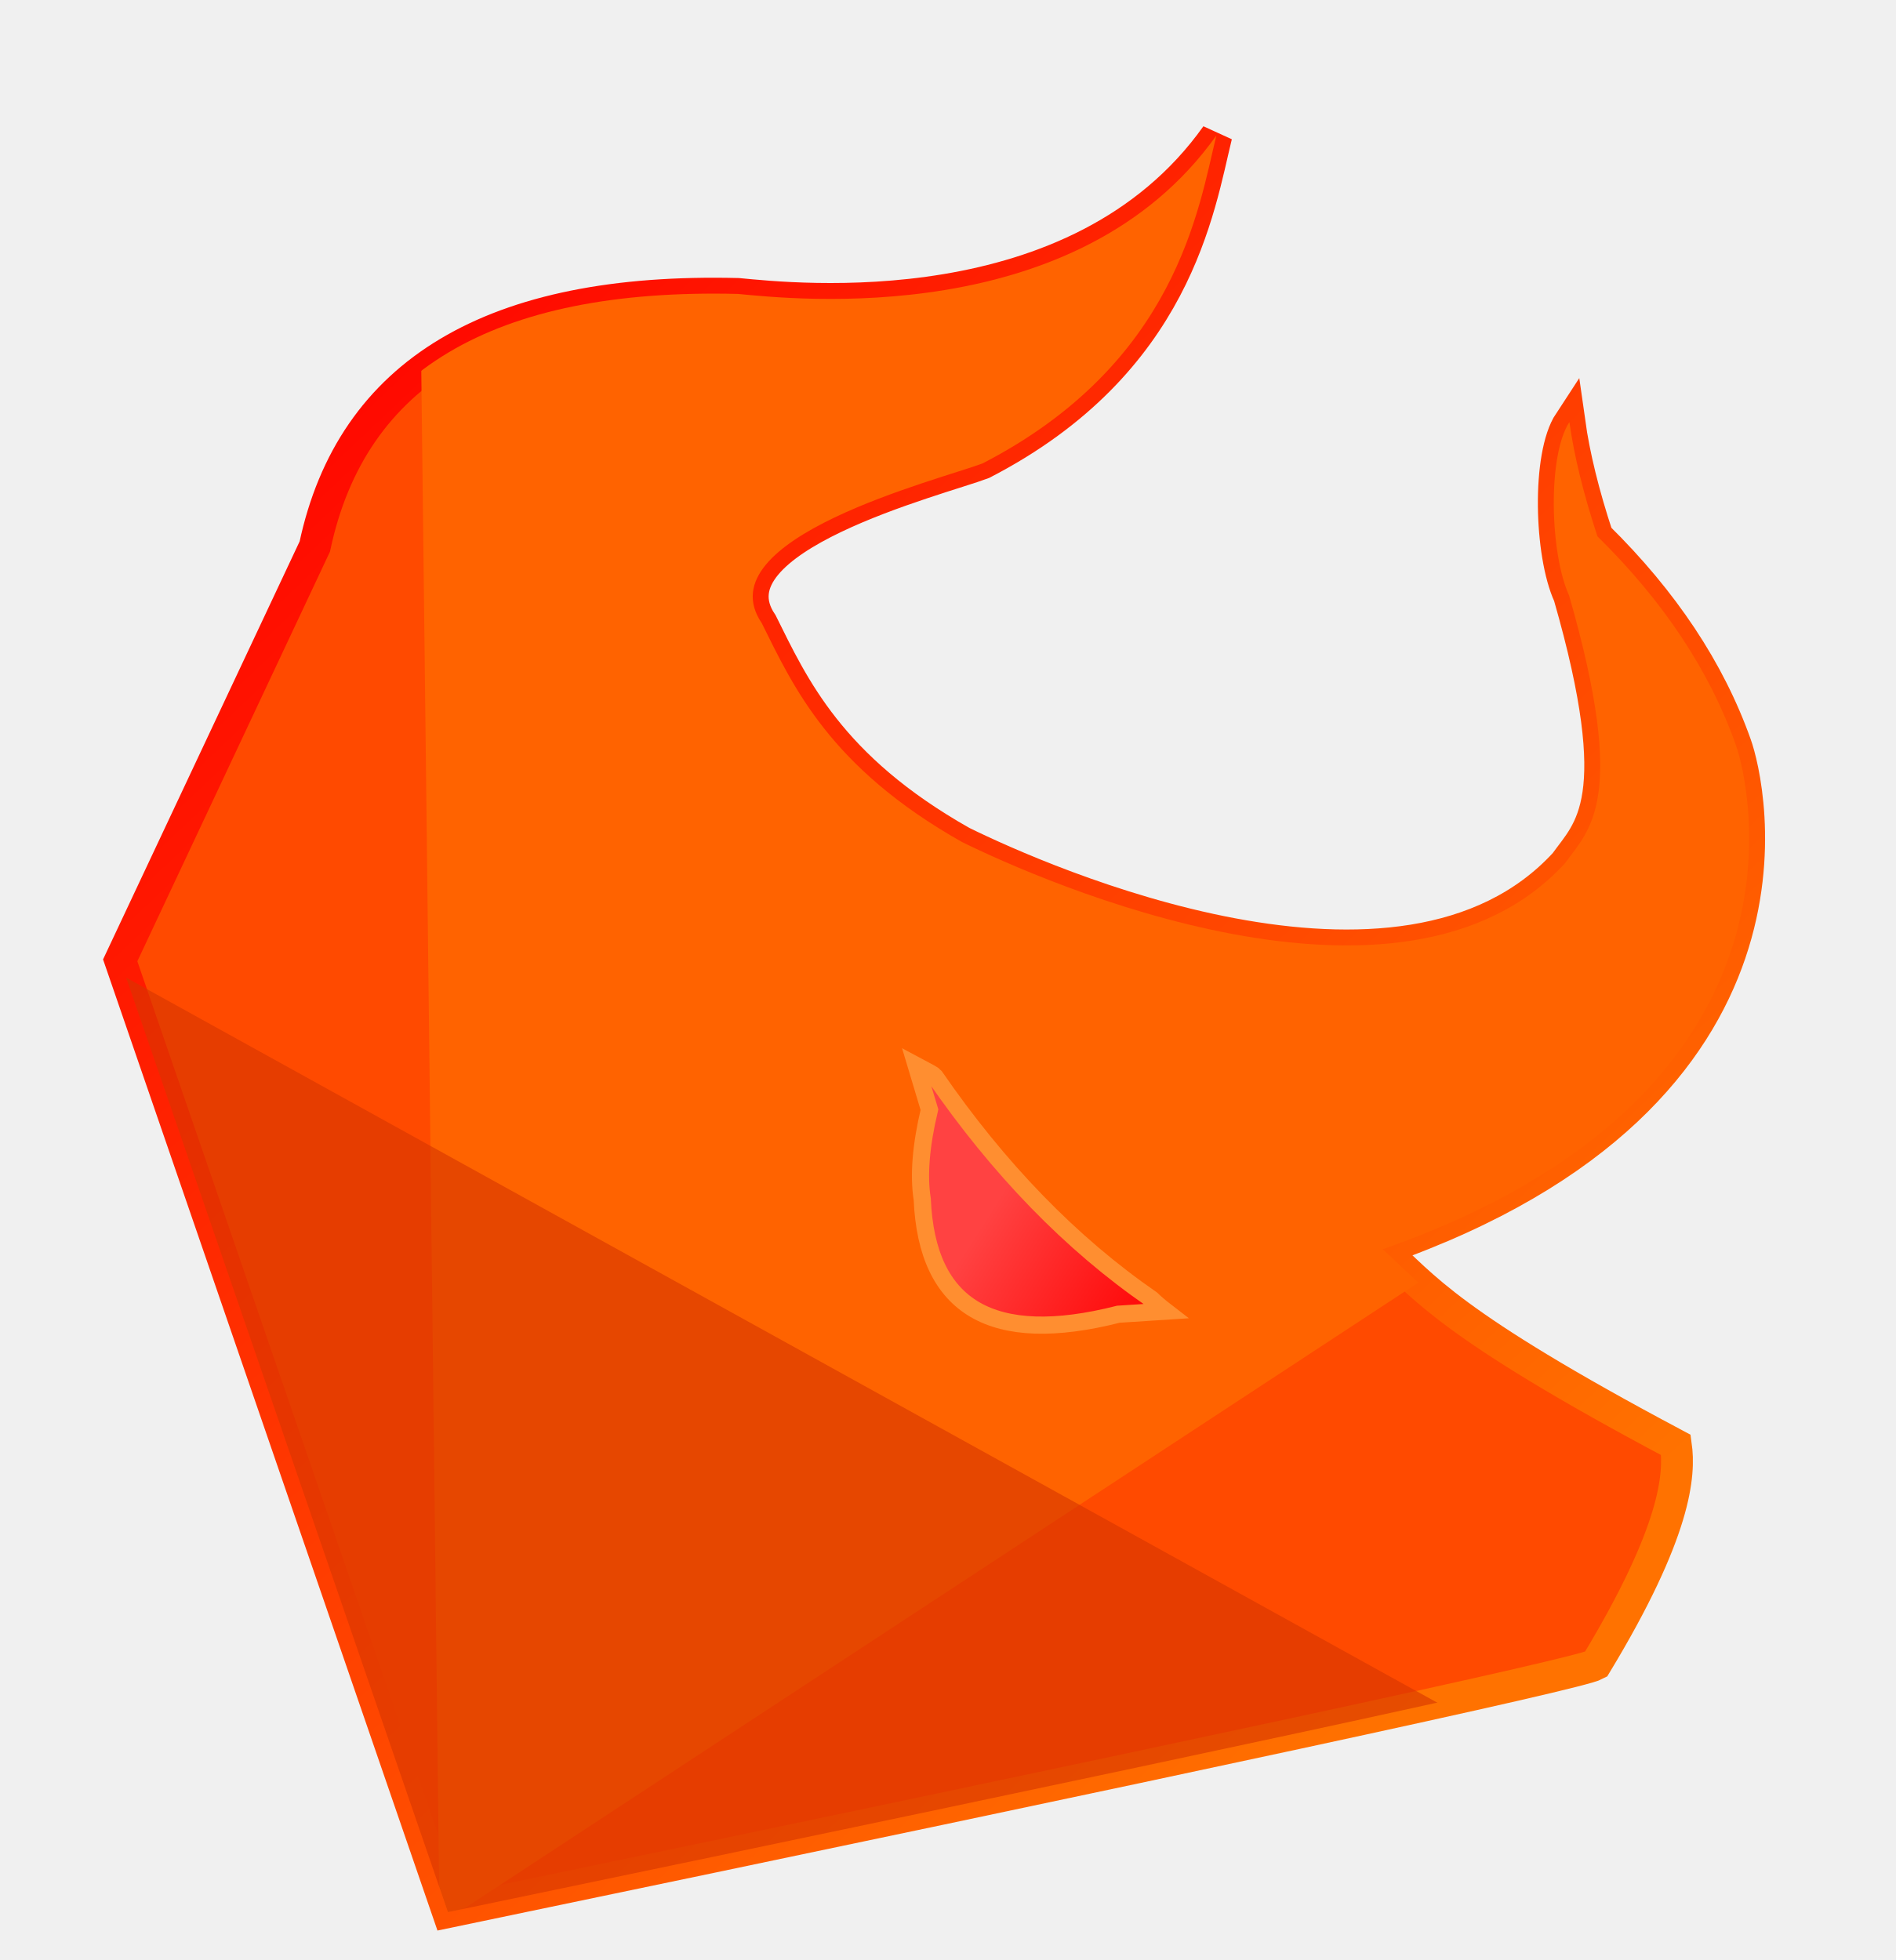
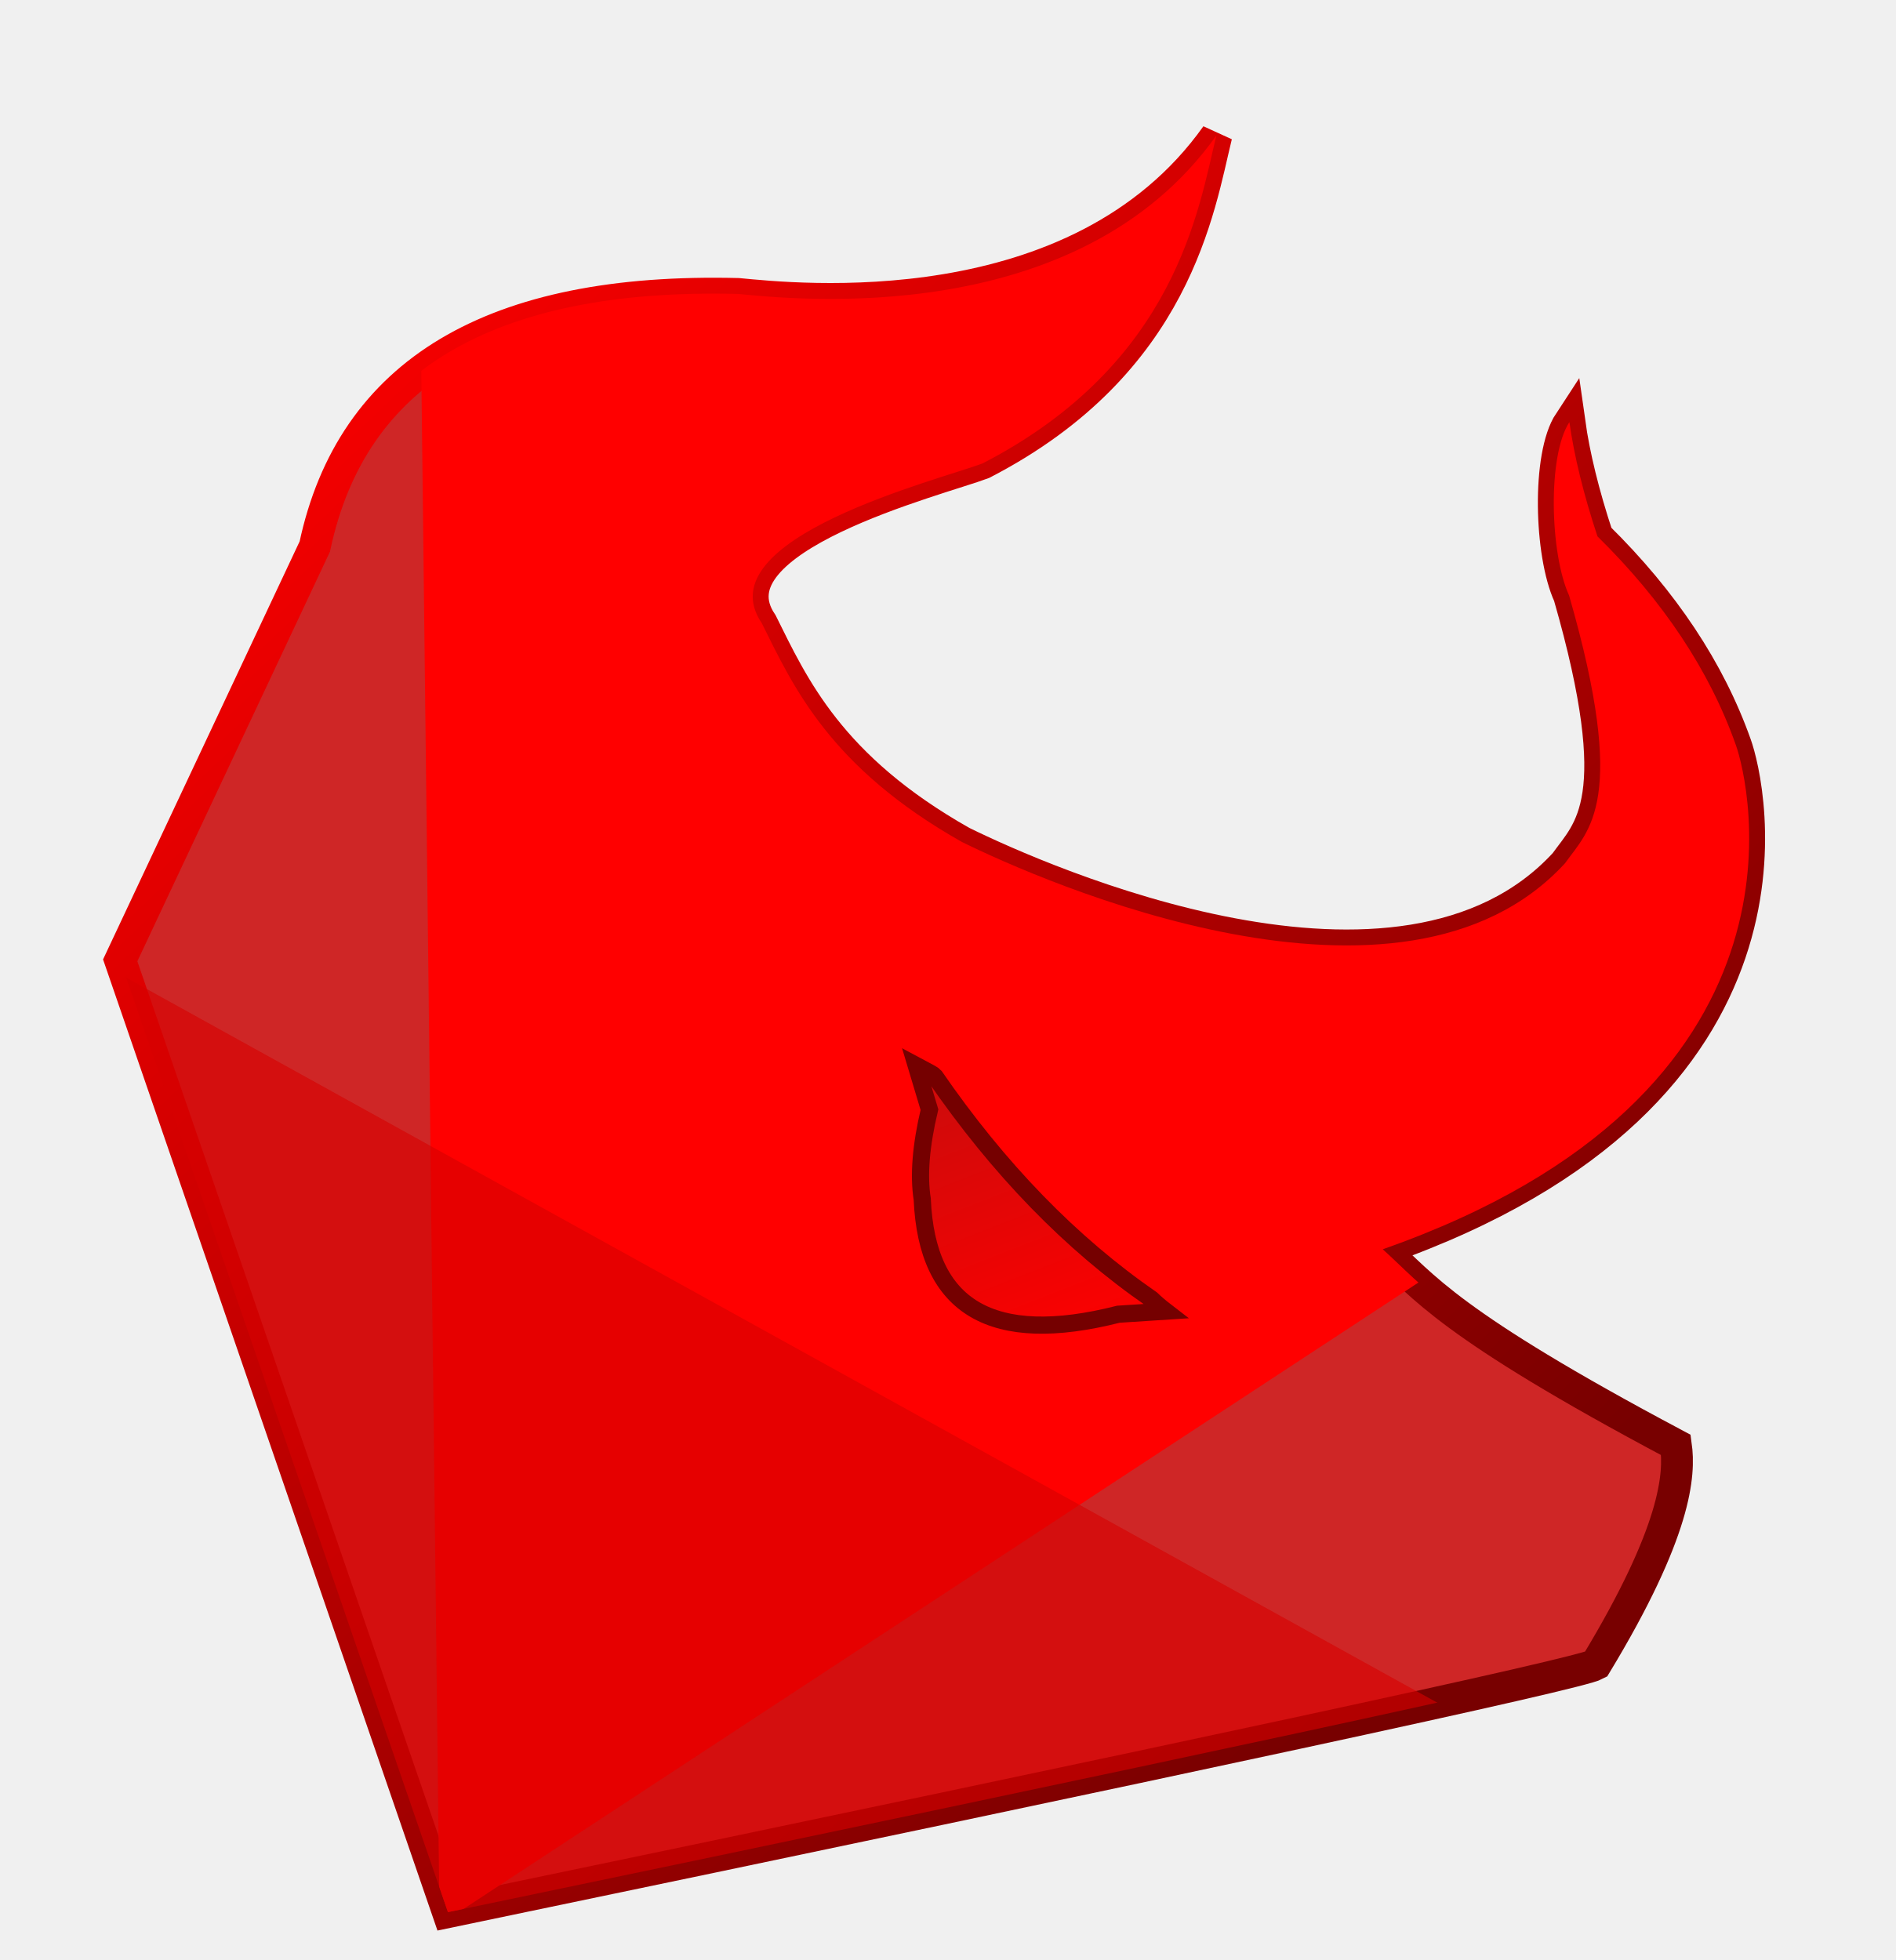
<svg xmlns="http://www.w3.org/2000/svg" xmlns:xlink="http://www.w3.org/1999/xlink" width="702px" height="726px" viewBox="0 0 702 726" version="1.1">
  <defs>
-     <linearGradient x1="1.149%" y1="9.989%" x2="66.626%" y2="100%" id="linearGradient-1">
+     <linearGradient x1="1.149%" y1="9.989%" x2="64.628%" y2="97.254%" id="linearGradient-1">
      <stop stop-color="#FF0000" offset="0%" />
-       <stop stop-color="#FF7200" offset="100%" />
+       <stop stop-color="#780000" offset="100%" />
    </linearGradient>
    <path d="M71.133,612.076 L0,246.066 L92.708,104.295 C115.301,42.213 171.377,18.604 260.936,33.469 C280.893,38.213 383.637,64.458 444.542,0 C434.363,25.466 418.359,81.451 341.899,108.24 C325.044,112.044 235.921,121.362 252.675,155.451 C260.936,180.223 270.058,211.803 314.847,246.066 C341.899,264.464 465.946,341.697 534.901,284.905 C545.328,273.916 561.343,265.63 550.19,186.935 C545.328,170.752 549.378,134.551 559.236,123.331 C559.236,136.016 560.702,150.464 563.633,166.677 C584.473,193.867 597.8,221.72 603.613,250.237 C606.679,264.846 618.426,383.002 448.138,417.121 C461.344,432.784 467.843,447.584 545.559,504 C545.559,514.97 541.395,535.624 504.885,580.422 C498.367,582.948 353.783,593.499 71.133,612.076 Z" id="path-2" />
-     <linearGradient x1="26.126%" y1="58.565%" x2="81.729%" y2="120.683%" id="linearGradient-4">
-       <stop stop-color="#FF4242" offset="0%" />
+     <linearGradient x1="25.299%" y1="16.004%" x2="42.212%" y2="114.419%" id="linearGradient-4">
+       <stop stop-color="#D20A0A" offset="0%" />
      <stop stop-color="#FF0000" offset="100%" />
    </linearGradient>
  </defs>
  <g id="bullions" stroke="none" stroke-width="1" fill="none" fill-rule="evenodd">
-     <g id="Frame-57" transform="translate(-954, -4125)">
-       <g id="Group" transform="translate(1306.414, 4497.97) rotate(-8) translate(-1306.414, -4497.97)translate(1003.914, 4191.97)">
+     <g id="Frame-57" transform="translate(-4334, -3093)">
+       <g id="Group" transform="translate(4686.414, 3465.97) rotate(-8) translate(-4686.414, -3465.97)translate(4383.914, 3159.97)">
        <g id="Path">
          <mask id="mask-3" fill="white">
            <use xlink:href="#path-2" />
          </mask>
-           <use id="Mask" stroke="url(#linearGradient-1)" stroke-width="11.782" fill="#FF4A00" xlink:href="#path-2" />
-           <polygon id="Path-3" fill="#FF6300" mask="url(#mask-3)" points="67.425 616.236 151.359 -36.671 450.339 -107.909 788.664 124.356 768.356 285.381" />
-           <polygon id="Path-4" fill-opacity="0.616" fill="#D63600" mask="url(#mask-3)" points="-1.5298509e-12 251.74 504.539 631.191 -1.5298509e-12 697.698 -37.149 273.994" />
+           <use id="Mask" stroke="url(#linearGradient-1)" stroke-width="11.782" fill="#CF2626" xlink:href="#path-2" />
+           <polygon id="Path-3" fill="#FF0000" mask="url(#mask-3)" points="67.425 616.236 151.359 -36.671 450.339 -107.909 788.664 124.356 768.356 285.381" />
+           <polygon id="Path-4" fill-opacity="0.616" fill="#D60000" mask="url(#mask-3)" points="-1.5298509e-12 251.74 504.539 631.191 -1.5298509e-12 697.698 -37.149 273.994" />
        </g>
-         <path d="M287.408,324.993 C291.341,327.94 293.387,329.579 293.546,329.912 C311.585,367.705 333.72,399.111 359.951,424.128 C361.185,425.777 362.673,427.522 364.415,429.365 L346.965,427.749 C298.962,432.16 277.266,414.338 281.878,374.282 C281.878,365.4 284.486,354.628 289.7,341.964 L287.408,324.993 Z" id="Path" stroke="#FF8E30" stroke-width="6.36" fill="url(#linearGradient-4)" transform="translate(322.8436, 377.1791) rotate(-1) translate(-322.8436, -377.1791)" />
+         <path d="M287.408,324.993 C291.341,327.94 293.387,329.579 293.546,329.912 C311.585,367.705 333.72,399.111 359.951,424.128 C361.185,425.777 362.673,427.522 364.415,429.365 L346.965,427.749 C298.962,432.16 277.266,414.338 281.878,374.282 C281.878,365.4 284.486,354.628 289.7,341.964 L287.408,324.993 Z" id="Path" stroke="#750000" stroke-width="6.36" fill="url(#linearGradient-4)" transform="translate(322.8436, 377.1791) rotate(-1) translate(-322.8436, -377.1791)" />
      </g>
    </g>
  </g>
</svg>
